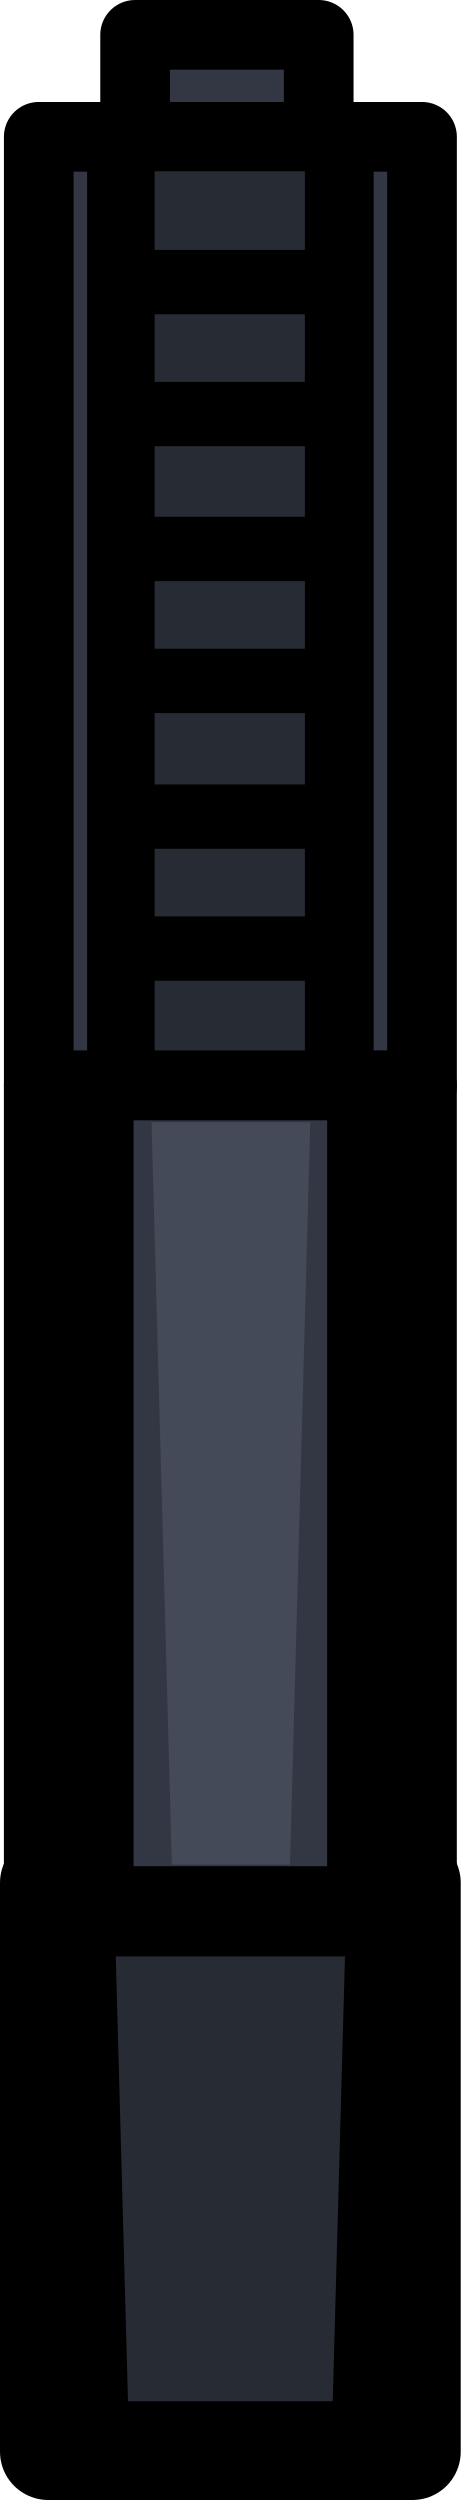
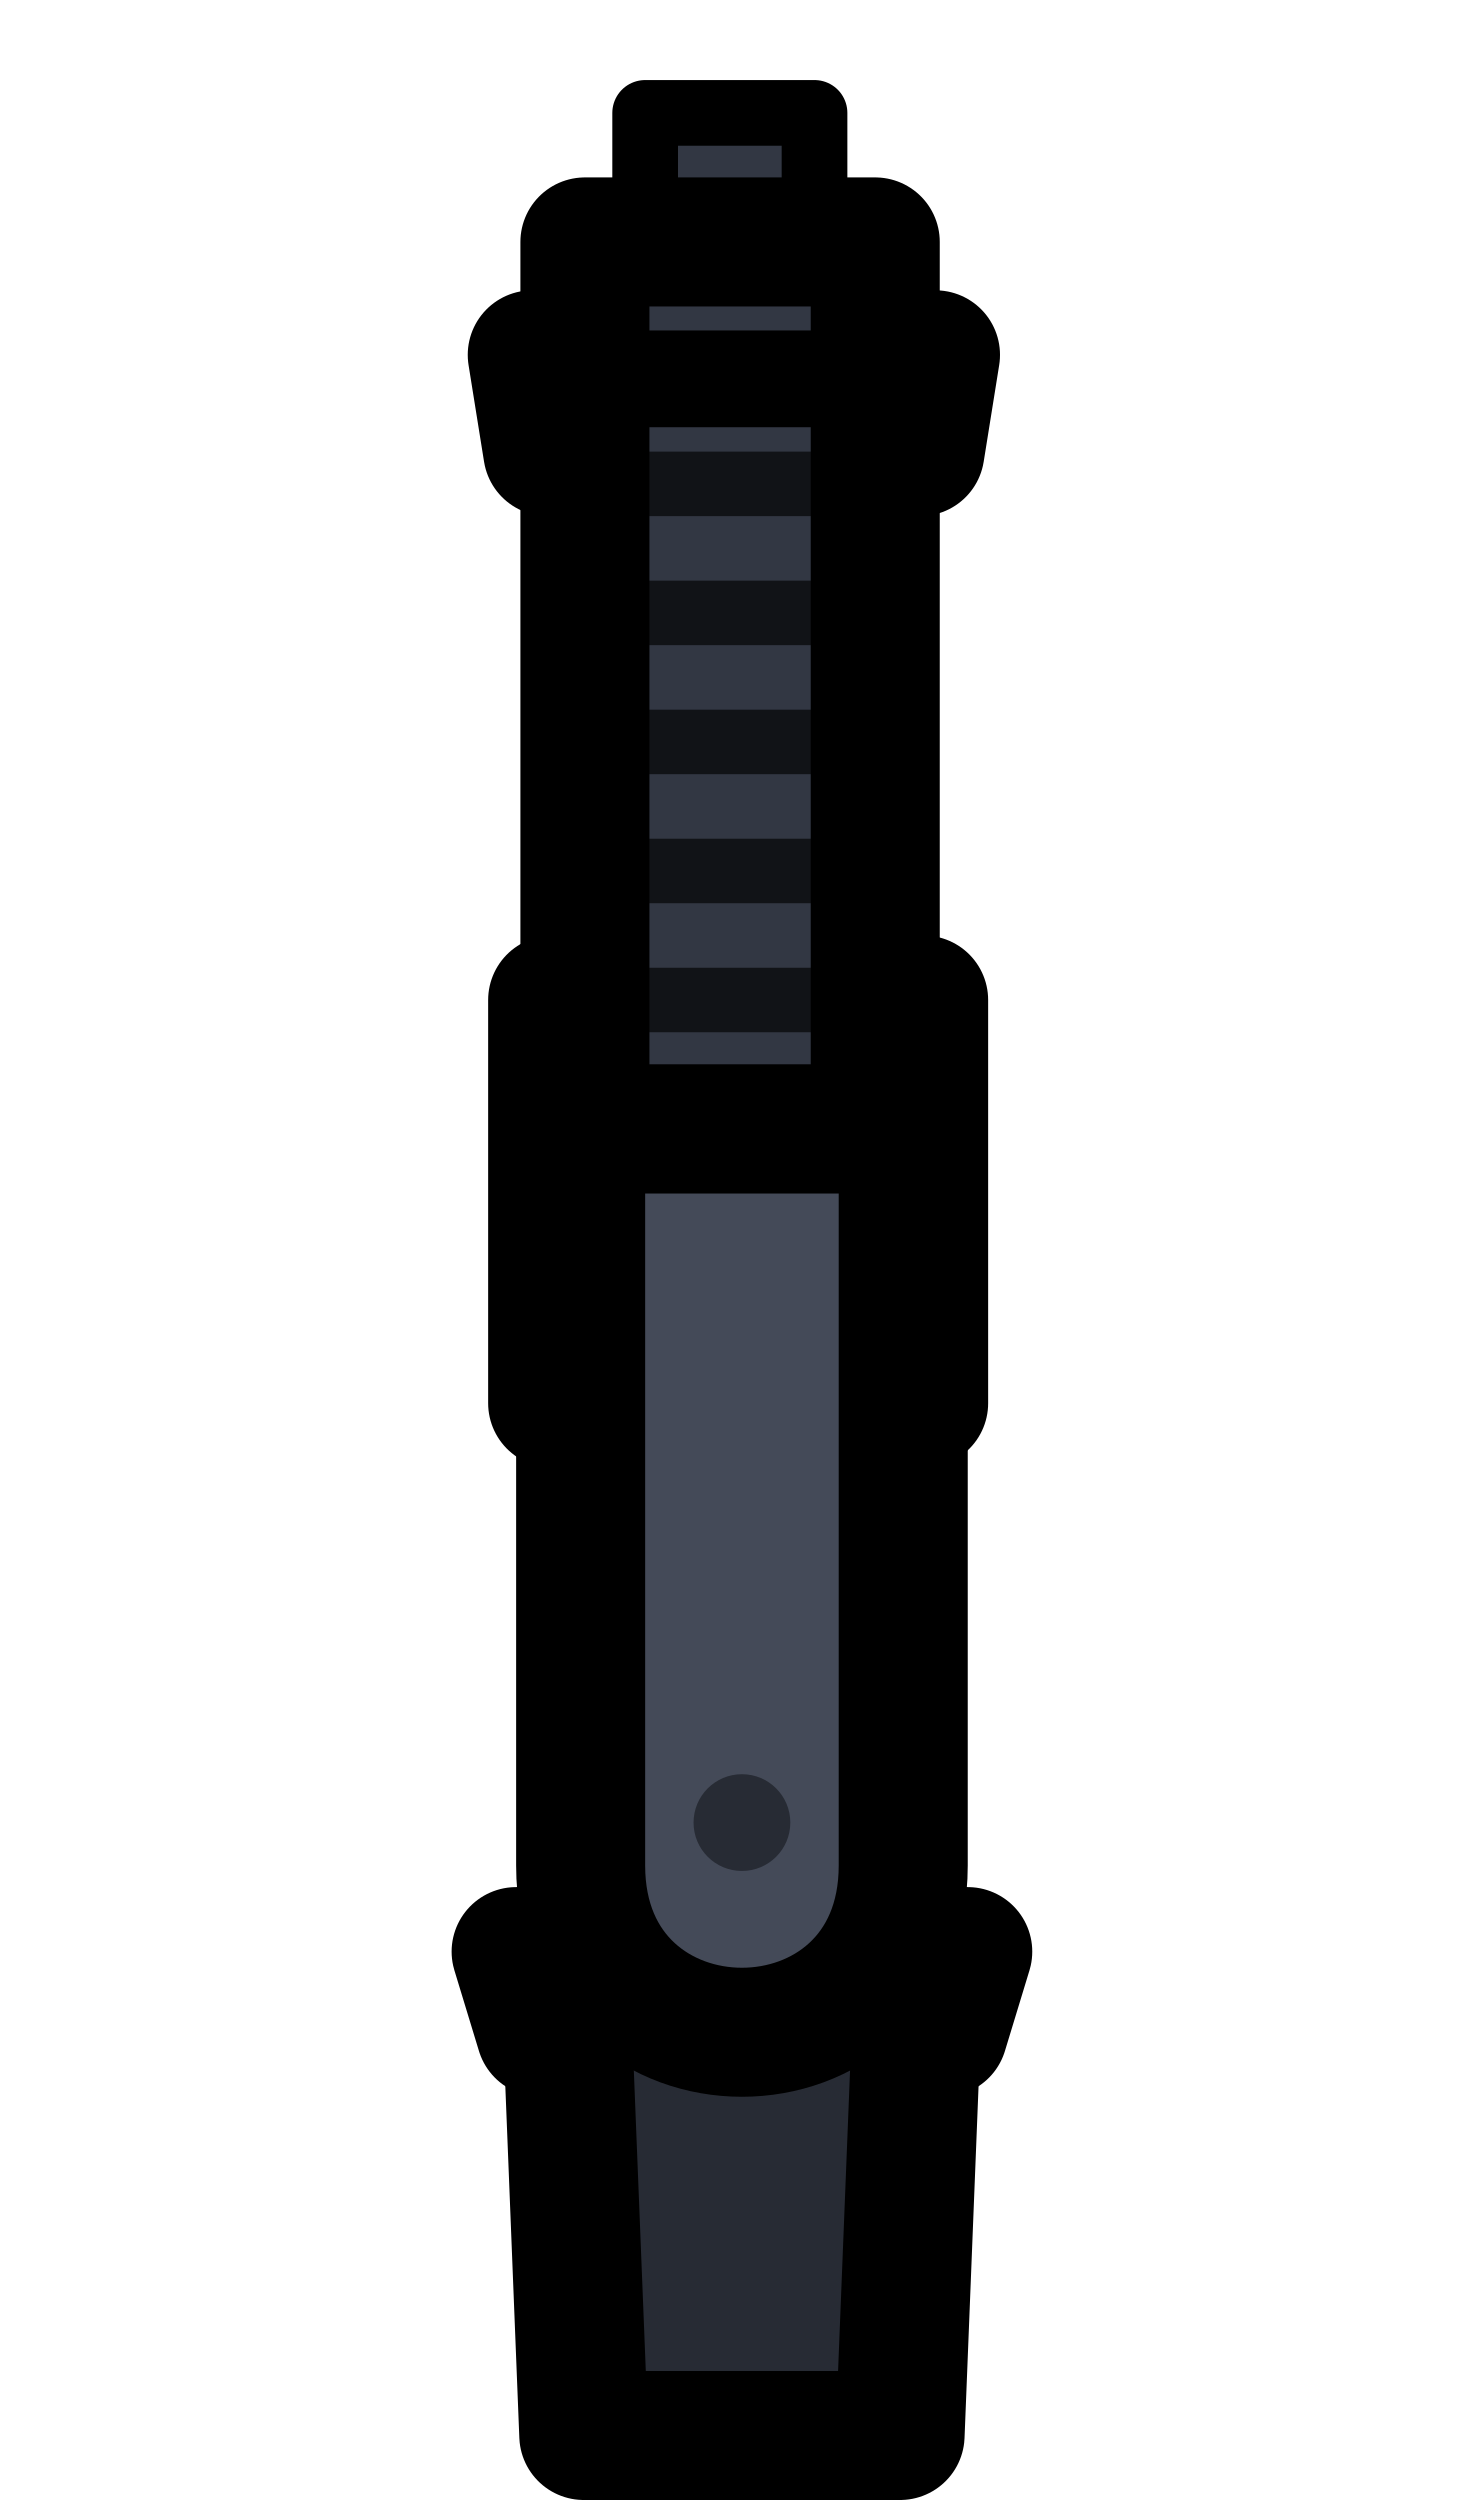
- <svg xmlns="http://www.w3.org/2000/svg" version="1.1" viewBox="0 0 26.928 146.12" fill="none" stroke="none" stroke-linecap="square" stroke-miterlimit="10" id="svg29" width="26.928" height="146.12">
-   <defs id="defs29" />
-   <clipPath id="p.0">
-     <path d="M 0,0 H 112 V 464 H 0 Z" clip-rule="nonzero" id="path1" />
-   </clipPath>
-   <g clip-path="url(#p.0)" id="g29" transform="matrix(0.4699186,0,0,0.4699186,-12.85074,-71.12466)">
-     <path fill="#323743" d="m 66.987,155.689 v 94.43 H 44.153 v -94.43 z" fill-rule="evenodd" id="path3" />
-     <path stroke="#000000" stroke-width="8.667" stroke-linejoin="round" stroke-linecap="butt" d="m 66.987,155.689 v 94.43 H 44.153 v -94.43 z" fill-rule="evenodd" id="path4" />
-     <path fill="#323743" d="M 79.836,168.372 V 286.364 H 32.168 V 168.372 Z" fill-rule="evenodd" id="path5" />
-     <path stroke="#000000" stroke-width="8.667" stroke-linejoin="round" stroke-linecap="butt" d="M 79.836,168.372 V 286.364 H 32.168 V 168.372 Z" fill-rule="evenodd" id="path6" />
-     <path fill="#272b34" d="M 72.377,171.215 V 284.84 H 39.627 V 171.215 Z" fill-rule="evenodd" id="path7" />
-     <path stroke="#000000" stroke-width="2.89" stroke-linejoin="round" stroke-linecap="butt" d="M 72.377,171.215 V 284.84 H 39.627 V 171.215 Z" fill-rule="evenodd" id="path8" />
-     <path fill="#000000" fill-opacity="0" d="m 67.877,177.095 v 9.883 h -24.198 v -9.883 z" fill-rule="evenodd" id="path9" />
-     <path fill="#000000" fill-opacity="0" d="m 67.877,195.33 v 9.883 h -24.198 v -9.883 z" fill-rule="evenodd" id="path11" />
-     <path fill="#000000" fill-opacity="0" d="m 67.877,213.306 v 9.883 h -24.198 v -9.883 z" fill-rule="evenodd" id="path13" />
-     <path fill="#000000" fill-opacity="0" d="m 67.877,231.541 v 9.883 h -24.198 v -9.883 z" fill-rule="evenodd" id="path15" />
-     <path fill="#000000" fill-opacity="0" d="m 68.325,249.522 v 9.883 H 44.127 v -9.883 z" fill-rule="evenodd" id="path17" />
-     <path fill="#000000" fill-opacity="0" d="m 68.325,267.757 v 9.883 H 44.127 v -9.883 z" fill-rule="evenodd" id="path19" />
-     <path fill="#323743" d="m 78.65,385.525 v 70.777 h -45.303 v -70.777 z" fill-rule="evenodd" id="path21" />
-     <path stroke="#000000" stroke-width="12" stroke-linejoin="round" stroke-linecap="butt" d="m 78.65,385.525 v 70.777 h -45.303 v -70.777 z" fill-rule="evenodd" id="path22" />
-     <path fill="#272b34" d="m 76.421,388.691 -1.853,67.32 H 37.429 L 35.576,388.691 Z" fill-rule="evenodd" id="path23" />
-     <path stroke="#000000" stroke-width="12" stroke-linejoin="round" stroke-linecap="butt" d="m 76.421,388.691 -1.853,67.32 H 37.429 L 35.576,388.691 Z" fill-rule="evenodd" id="path24" />
-     <path fill="#323743" d="M 79.832,286.368 V 387.803 H 32.164 V 286.368 Z" fill-rule="evenodd" id="path25" />
-     <path stroke="#000000" stroke-width="8.667" stroke-linejoin="round" stroke-linecap="butt" d="M 79.832,286.368 V 387.803 H 32.164 V 286.368 Z" fill-rule="evenodd" id="path26" />
-     <path fill="#323743" d="M 72.373,286.368 V 387.803 H 39.624 V 286.368 Z" fill-rule="evenodd" id="path27" />
-     <path stroke="#000000" stroke-width="8.667" stroke-linejoin="round" stroke-linecap="butt" d="M 72.373,286.368 V 387.803 H 39.624 V 286.368 Z" fill-rule="evenodd" id="path28" />
-     <path fill="#444a58" d="m 65.937,290.932 -2.524,92.338 H 48.721 L 46.196,290.932 Z" fill-rule="evenodd" id="path29" />
-     <path style="fill:none;fill-opacity:1;stroke:#000000;stroke-width:6;stroke-linecap:square;stroke-linejoin:miter;stroke-dasharray:none;stroke-opacity:1;paint-order:stroke markers fill" d="M 43.578,283.676 V 172.061" id="path37" />
-     <path style="fill:none;fill-opacity:1;stroke:#000000;stroke-width:6;stroke-linecap:square;stroke-linejoin:miter;stroke-dasharray:none;stroke-opacity:1;paint-order:stroke markers fill" d="M 68.268,282.341 V 170.726" id="path37-9" />
-     <path style="fill:none;fill-opacity:1;stroke:#000000;stroke-width:8;stroke-linecap:square;stroke-linejoin:miter;stroke-dasharray:none;stroke-opacity:1;paint-order:stroke markers fill" d="M 45.546,269.338 H 67.756" id="path38" />
-     <path style="fill:none;fill-opacity:1;stroke:#000000;stroke-width:8;stroke-linecap:square;stroke-linejoin:miter;stroke-dasharray:none;stroke-opacity:1;paint-order:stroke markers fill" d="M 45.259,252.926 H 67.47" id="path38-8" />
-     <path style="fill:none;fill-opacity:1;stroke:#000000;stroke-width:8;stroke-linecap:square;stroke-linejoin:miter;stroke-dasharray:none;stroke-opacity:1;paint-order:stroke markers fill" d="M 45.507,236.045 H 67.718" id="path38-4" />
-     <path style="fill:none;fill-opacity:1;stroke:#000000;stroke-width:8;stroke-linecap:square;stroke-linejoin:miter;stroke-dasharray:none;stroke-opacity:1;paint-order:stroke markers fill" d="M 45.221,219.633 H 67.431" id="path38-8-5" />
-     <path style="fill:none;fill-opacity:1;stroke:#000000;stroke-width:8;stroke-linecap:square;stroke-linejoin:miter;stroke-dasharray:none;stroke-opacity:1;paint-order:stroke markers fill" d="M 45.101,202.854 H 67.312" id="path38-1" />
-     <path style="fill:none;fill-opacity:1;stroke:#000000;stroke-width:8;stroke-linecap:square;stroke-linejoin:miter;stroke-dasharray:none;stroke-opacity:1;paint-order:stroke markers fill" d="M 44.815,186.441 H 67.025" id="path38-8-7" />
-   </g>
+ <svg xmlns="http://www.w3.org/2000/svg" width="91" height="155" viewBox="0 0 91 155" fill="none">
+   <path fill-rule="evenodd" clip-rule="evenodd" d="M60 121L58.478 126H33.522L32 121H60Z" fill="#D9D9D9" stroke="black" stroke-width="8" stroke-miterlimit="10" stroke-linejoin="round" />
+   <path fill-rule="evenodd" clip-rule="evenodd" d="M57 121L55.804 151H36.196L35 121H57Z" fill="#272B34" stroke="black" stroke-width="8" stroke-miterlimit="10" stroke-linejoin="round" />
+   <path fill-rule="evenodd" clip-rule="evenodd" d="M50.5 7V51H40V7H50.5Z" fill="#323743" stroke="black" stroke-width="4.073" stroke-miterlimit="10" stroke-linejoin="round" />
+   <path fill-rule="evenodd" clip-rule="evenodd" d="M57.265 62V87H34.265V62H57.265Z" fill="#D9D9D9" stroke="black" stroke-width="8" stroke-miterlimit="10" stroke-linejoin="round" />
+   <path fill-rule="evenodd" clip-rule="evenodd" d="M58 22L57.038 28H33.962L33 22H58Z" fill="#D9D9D9" stroke="black" stroke-width="8" stroke-miterlimit="10" stroke-linejoin="round" />
+   <path fill-rule="evenodd" clip-rule="evenodd" d="M54.265 15V70H36.265V15H54.265Z" fill="#323743" stroke="black" stroke-width="8" stroke-miterlimit="10" stroke-linejoin="round" />
+   <path opacity="0.65" d="M40.209 62H49.501" stroke="black" stroke-width="4" stroke-miterlimit="10" stroke-linecap="square" />
+   <path opacity="0.65" d="M40.074 54H49.366" stroke="black" stroke-width="4" stroke-miterlimit="10" stroke-linecap="square" />
+   <path opacity="0.65" d="M40.191 46H49.482" stroke="black" stroke-width="4" stroke-miterlimit="10" stroke-linecap="square" />
+   <path opacity="0.65" d="M40.056 38H49.348" stroke="black" stroke-width="4" stroke-miterlimit="10" stroke-linecap="square" />
+   <path opacity="0.65" d="M40 30H49.291" stroke="black" stroke-width="4" stroke-miterlimit="10" stroke-linecap="square" />
+   <path d="M41.209 23.488H50.5" stroke="black" stroke-width="6" stroke-miterlimit="10" stroke-linecap="square" />
+   <path fill-rule="evenodd" clip-rule="evenodd" d="M56 70V115.662C56 129.446 36 129.446 36 115.662V70H56Z" fill="#444A58" stroke="black" stroke-width="8" stroke-miterlimit="10" stroke-linejoin="round" />
+   <circle cx="46" cy="113" r="3" fill="#272B34" />
</svg>
